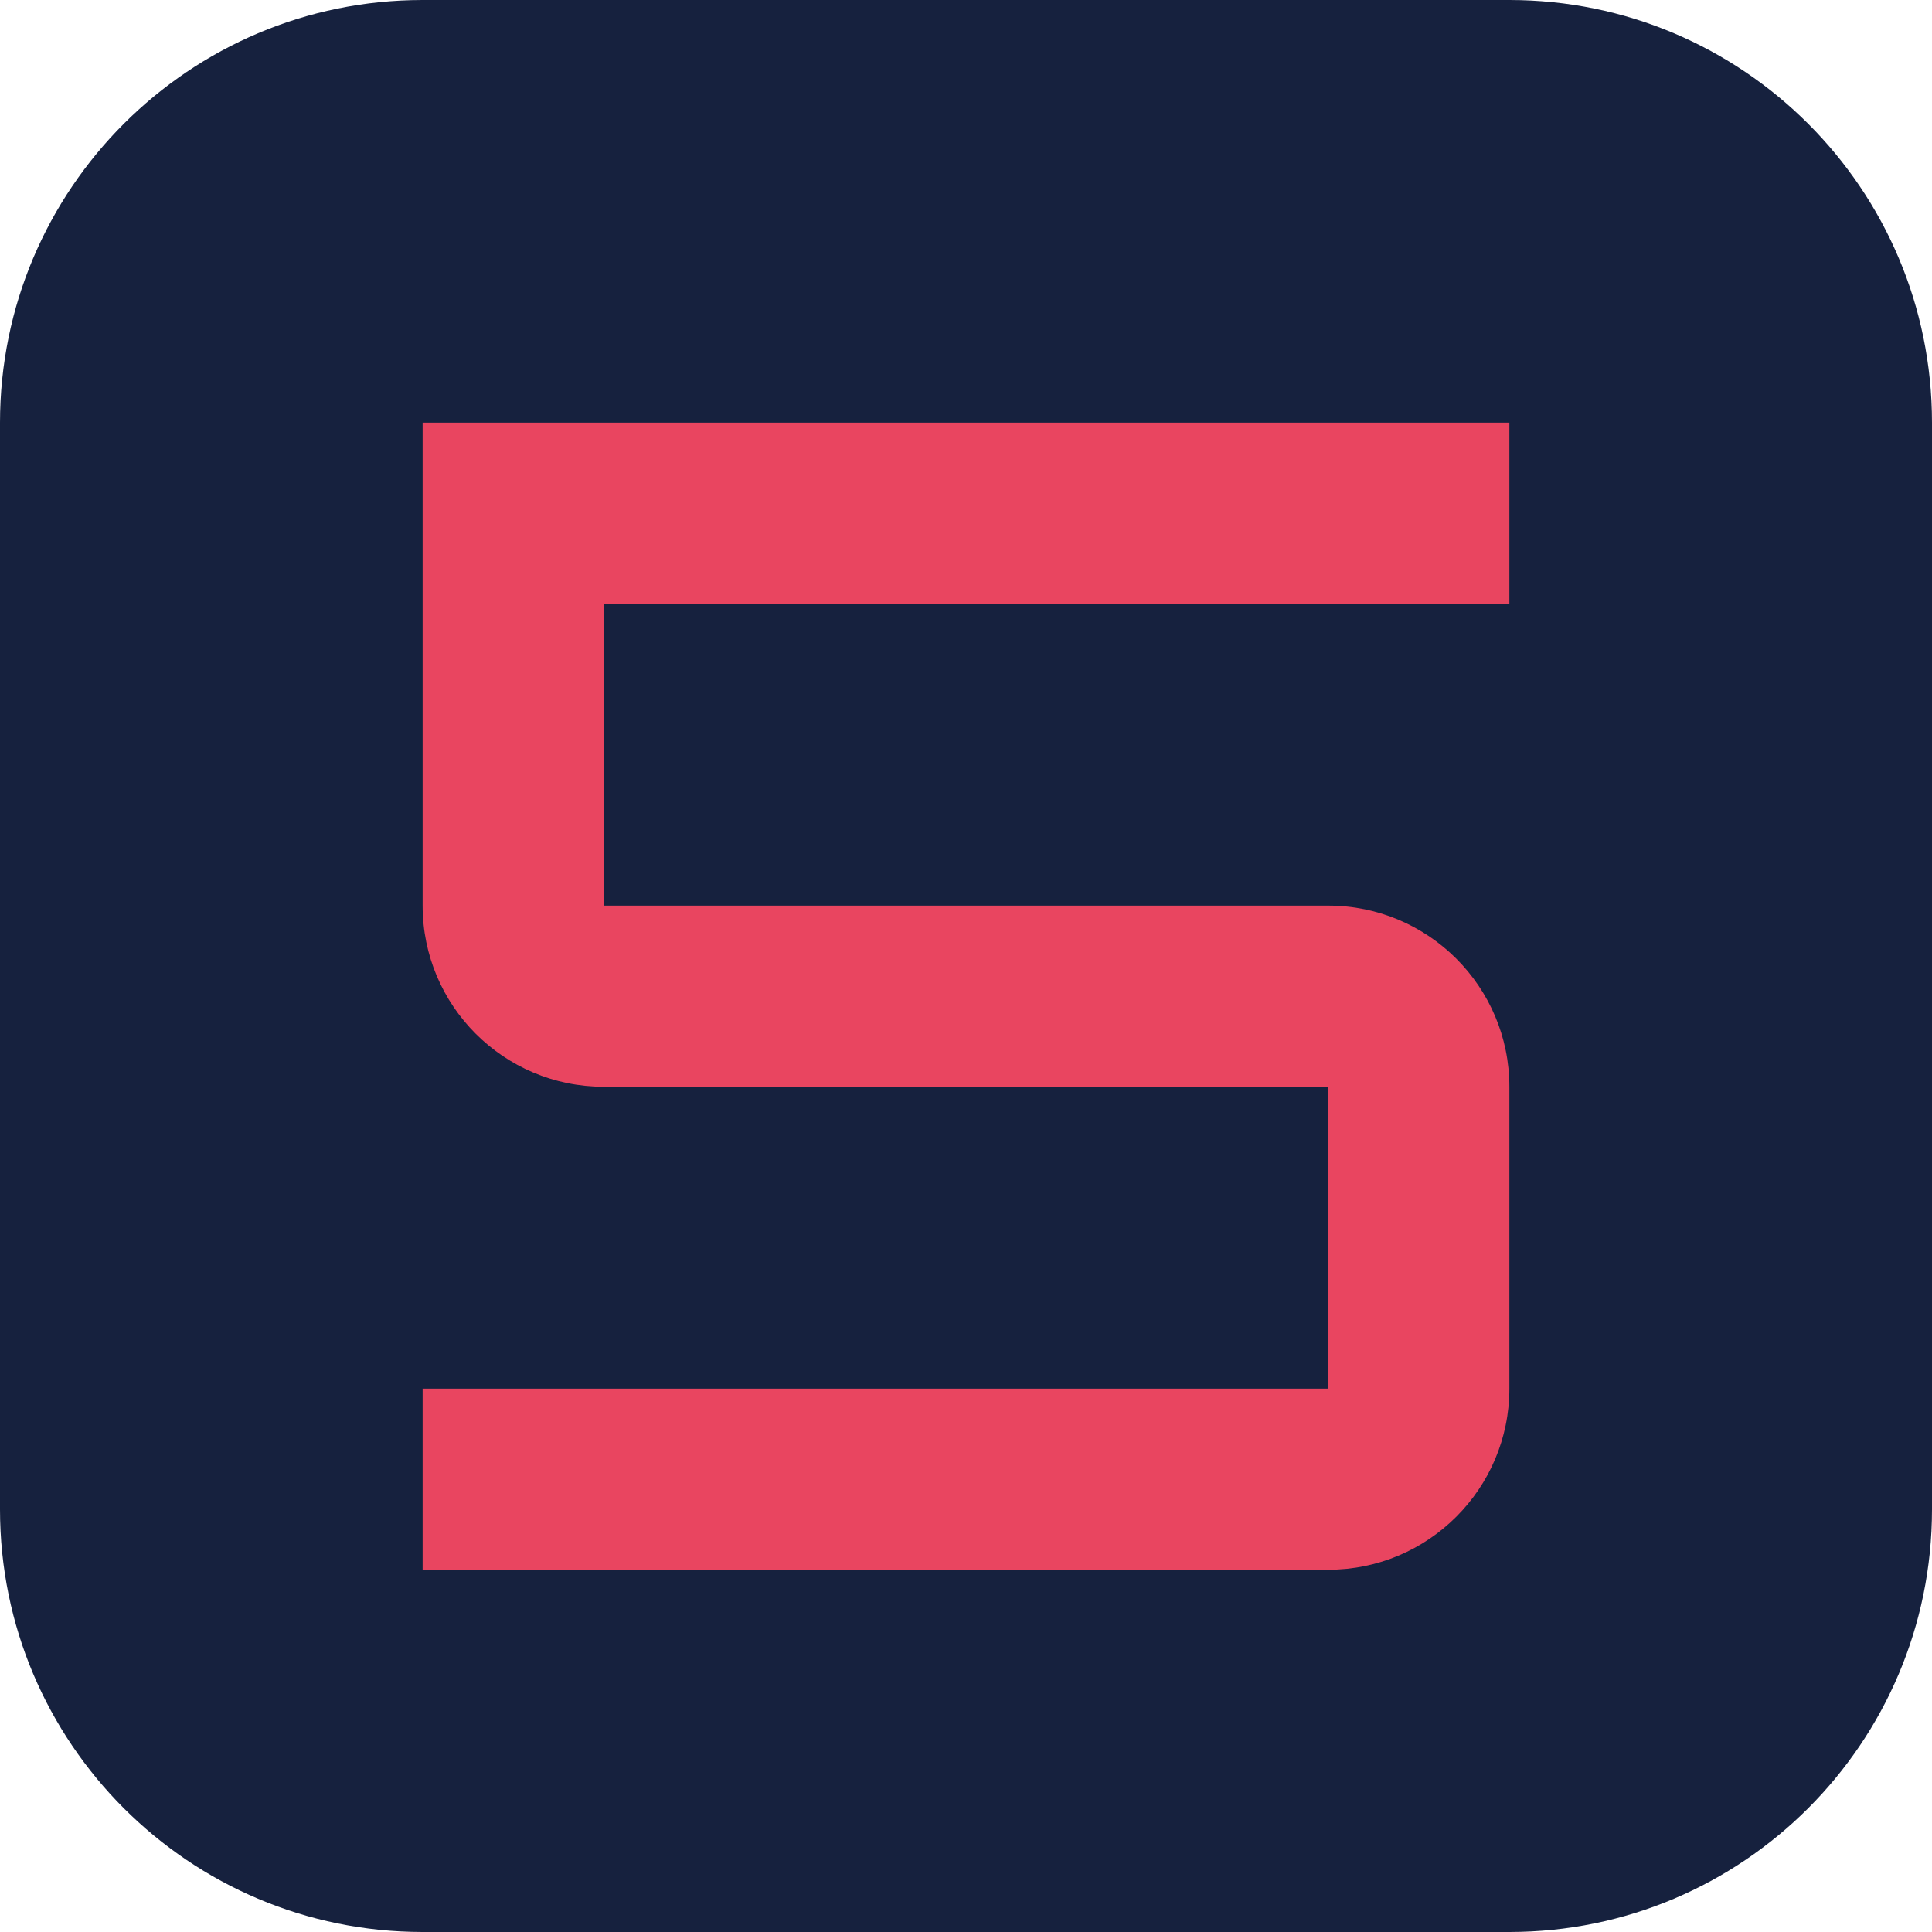
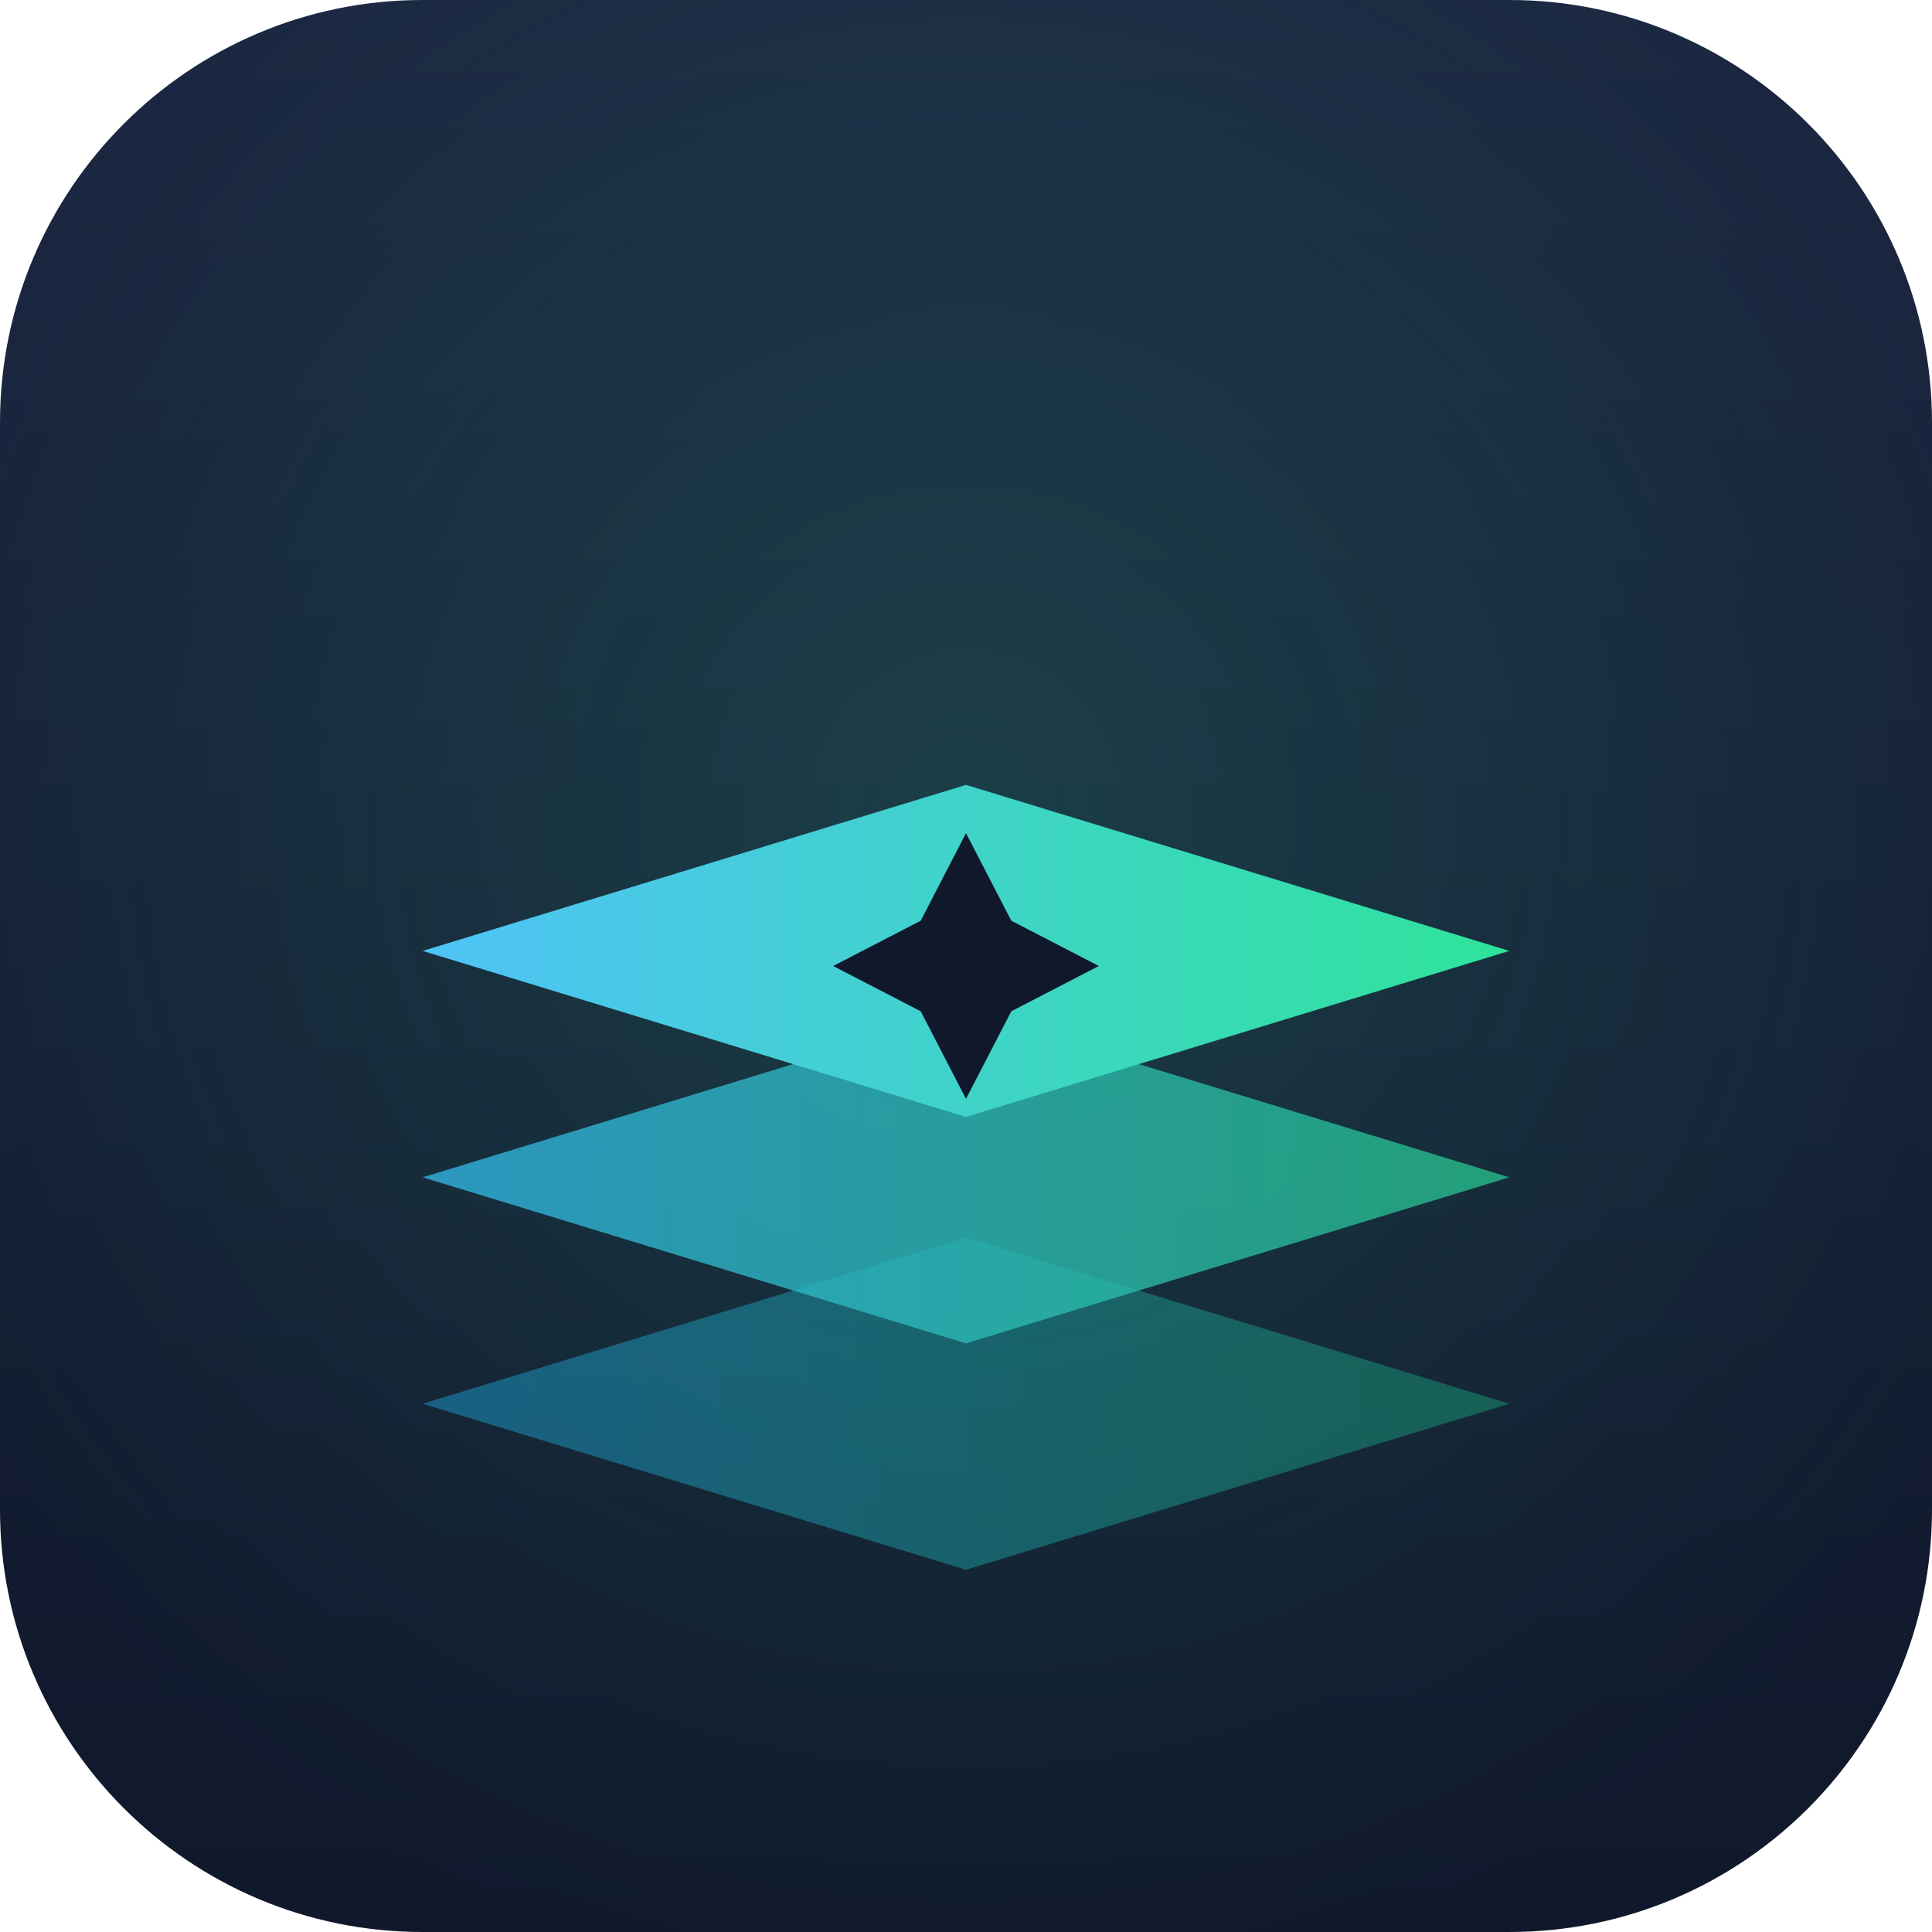
<svg xmlns="http://www.w3.org/2000/svg" viewBox="0 0 64 64">
-   <rect width="64" height="64" rx="14" fill="#16213e" />
-   <path d="M14 14h36v6H20v10h24a6 6 0 0 1 6 6v10a6 6 0 0 1-6 6H14v-6h30V36H20a6 6 0 0 1-6-6V14z" fill="#e94560" />
+   <defs>
+     <linearGradient id="bg" x1="0" y1="0" x2="0" y2="1">
+       <stop offset="0" stop-color="#1B2440" />
+       <stop offset="1" stop-color="#10182B" />
+     </linearGradient>
+     <linearGradient id="top" x1="0" y1="0" x2="1" y2="0">
+       <stop offset="0" stop-color="#4FC3F7" />
+       <stop offset="1" stop-color="#2FE39B" />
+     </linearGradient>
+     <linearGradient id="mid" x1="0" y1="0" x2="1" y2="0">
+       <stop offset="0" stop-color="#33B5E5" />
+       <stop offset="1" stop-color="#25C08A" />
+     </linearGradient>
+     <linearGradient id="bot" x1="0" y1="0" x2="1" y2="0">
+       <stop offset="0" stop-color="#1E9BD0" />
+       <stop offset="1" stop-color="#1A9A72" />
+     </linearGradient>
+     <radialGradient id="glow" cx="0.5" cy="0.42" r="0.62">
+       <stop offset="0" stop-color="#2FE39B" stop-opacity="0.16" />
+       <stop offset="1" stop-color="#2FE39B" stop-opacity="0" />
+     </radialGradient>
+   </defs>
+   <rect width="64" height="64" rx="14" fill="url(#bg)" />
+   <rect width="64" height="64" rx="14" fill="url(#glow)" />
+   <path d="M32 41 L50 46.5 L32 52 L14 46.5 Z" fill="url(#bot)" opacity="0.5" />
+   <path d="M32 33.5 L50 39 L32 44.5 L14 39 Z" fill="url(#mid)" opacity="0.78" />
+   <path d="M32 26 L50 31.5 L32 37 L14 31.5 Z" fill="url(#top)" />
+   <path d="M32 27.6 L33.5 30.5 L36.4 32 L33.5 33.5 L32 36.4 L30.5 33.5 L27.6 32 L30.5 30.5 Z" fill="#10182B" />
</svg>
